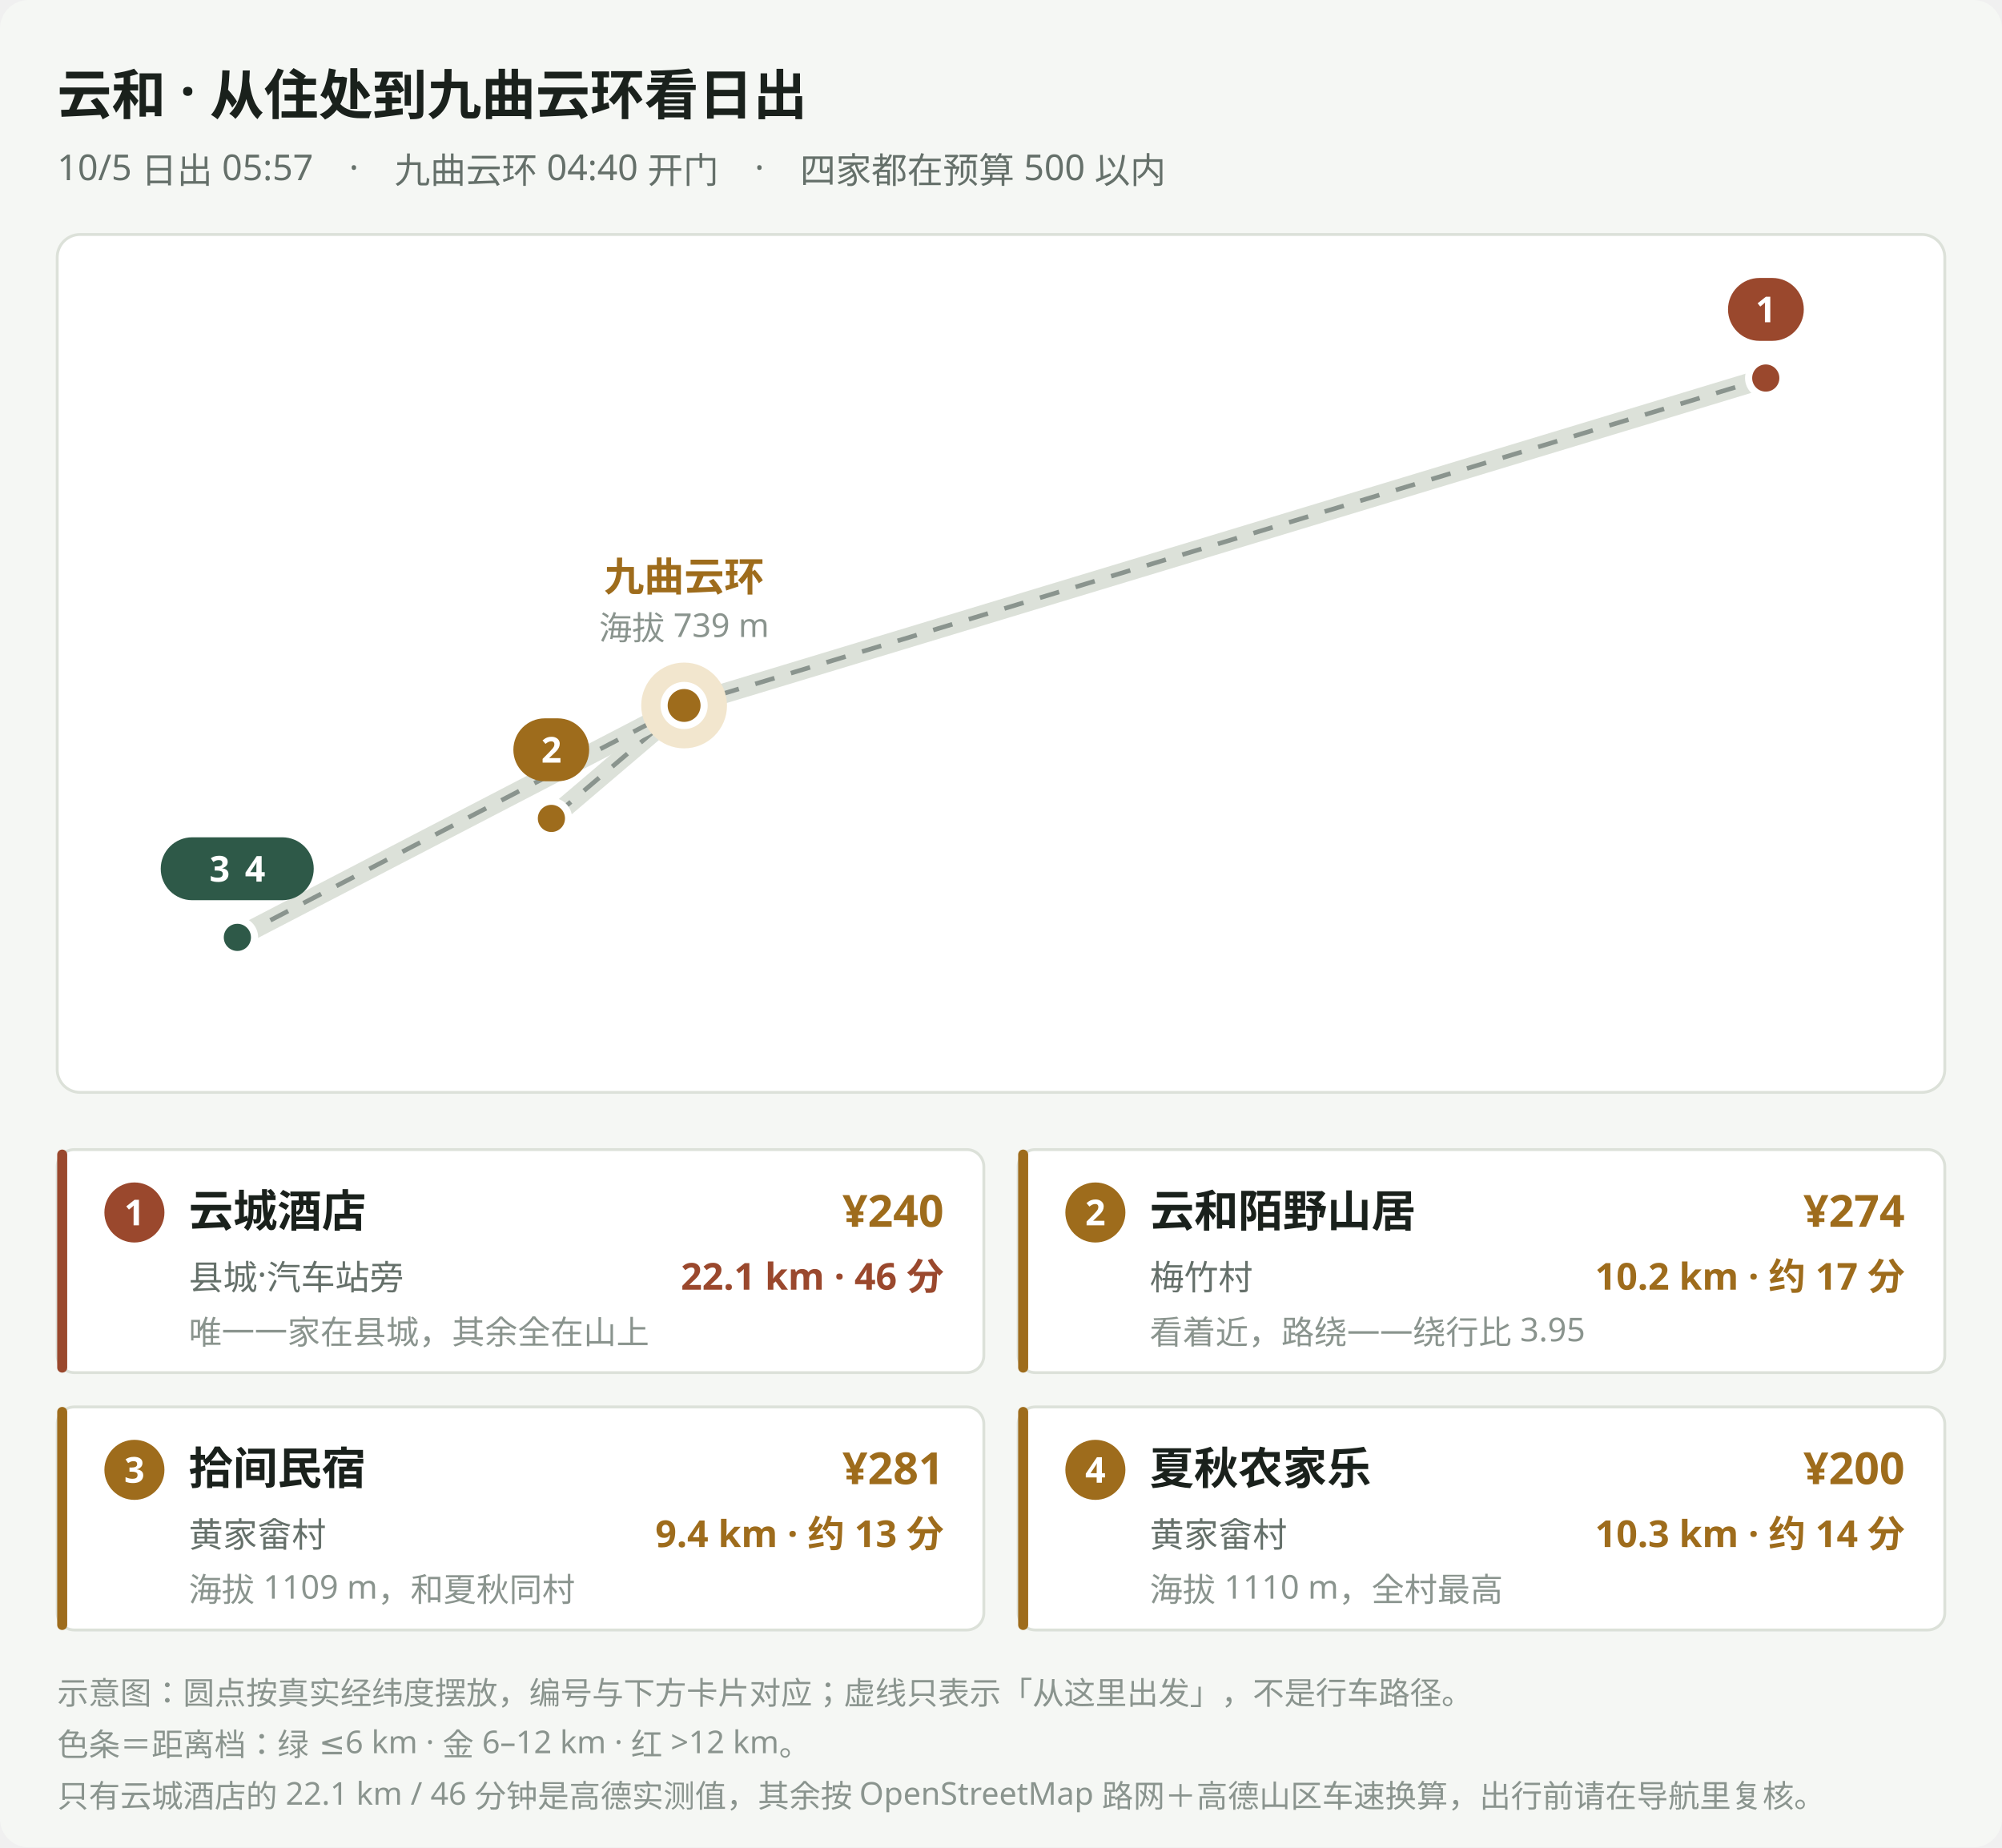
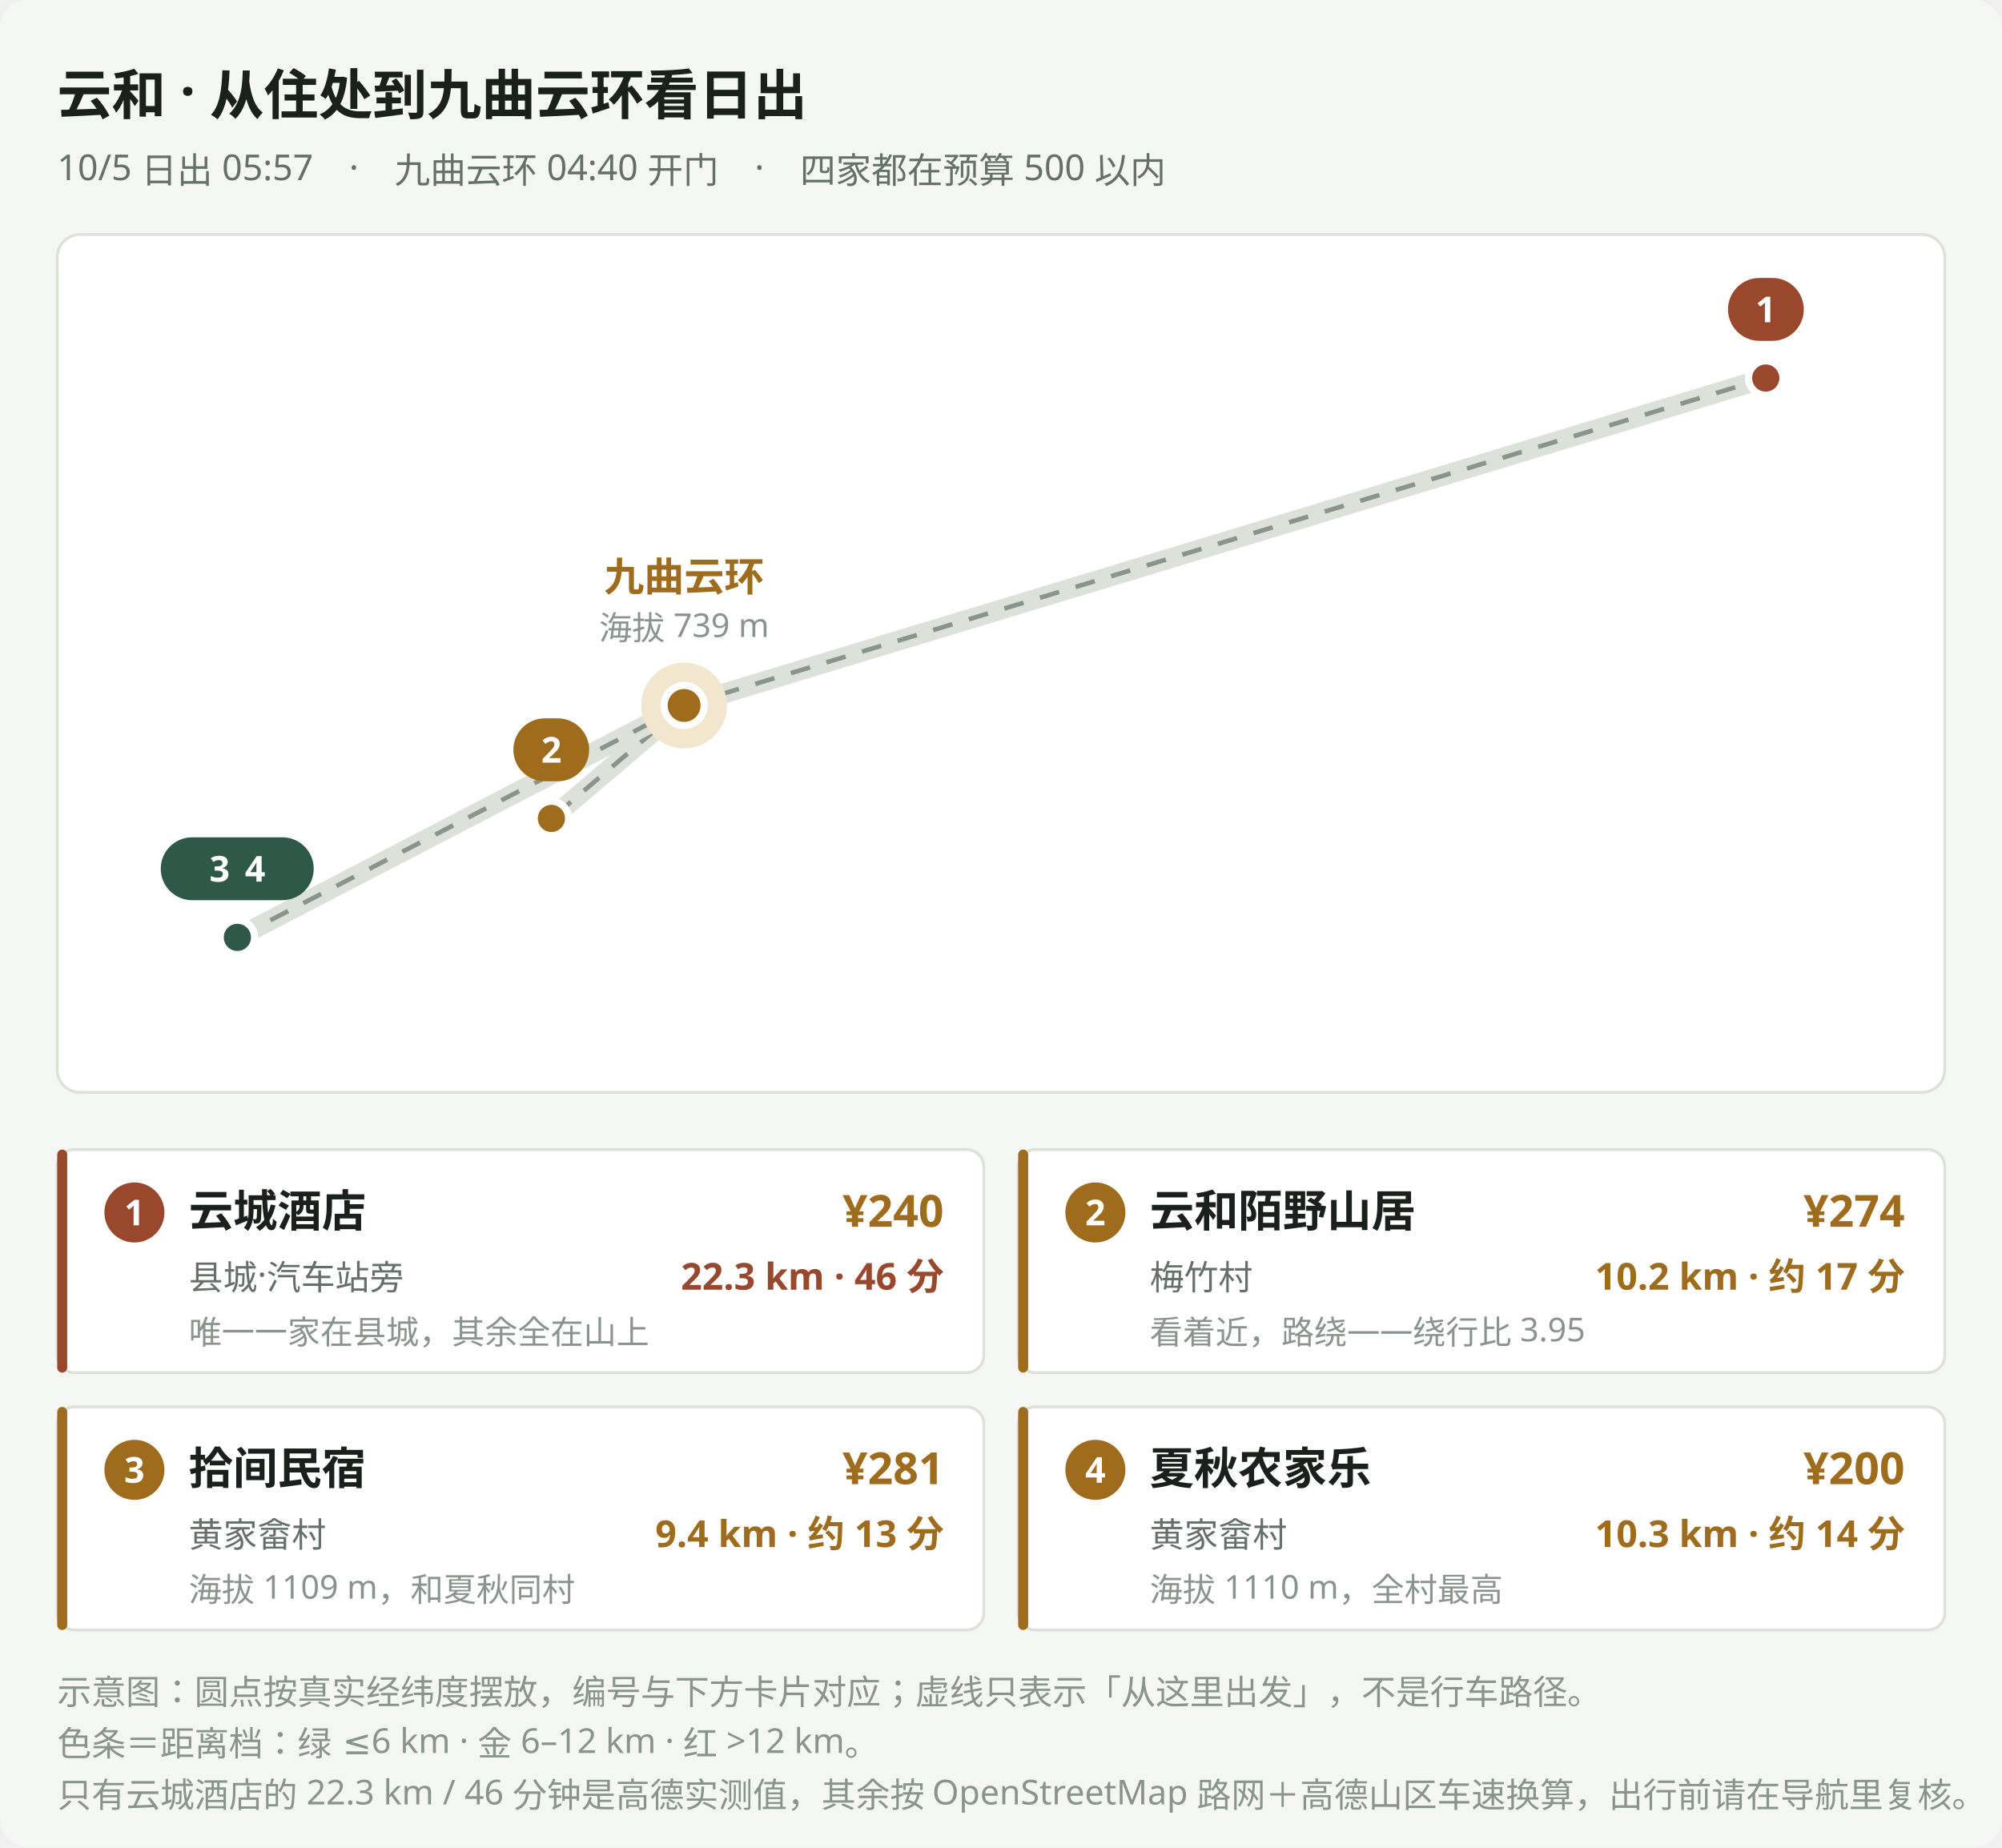
<svg xmlns="http://www.w3.org/2000/svg" viewBox="0 0 700 646" font-family="Noto Sans SC,PingFang SC,Microsoft YaHei,Source Han Sans SC,sans-serif" role="img">
  <rect width="700" height="646" rx="10" fill="#F5F7F4" />
  <text x="20" y="40" font-size="19" font-weight="700" fill="#1A211C">云和 · 从住处到九曲云环看日出</text>
  <text x="20" y="63" font-size="12.5" fill="#65706A">10/5 日出 05:57　·　九曲云环 04:40 开门　·　四家都在预算 500 以内</text>
  <rect x="20" y="82" width="660" height="300" rx="8" fill="#FFFFFF" stroke="#DCE1D9" />
  <path d="M 239.2 246.7 L 617.4 132.2" fill="none" stroke="#DCE1D9" stroke-width="7" stroke-linecap="round" />
  <path d="M 239.2 246.7 L 617.4 132.2" fill="none" stroke="#8A948E" stroke-width="1.6" stroke-dasharray="7 6" />
  <path d="M 239.2 246.7 L 192.8 286.2" fill="none" stroke="#DCE1D9" stroke-width="7" stroke-linecap="round" />
  <path d="M 239.2 246.7 L 192.8 286.2" fill="none" stroke="#8A948E" stroke-width="1.6" stroke-dasharray="7 6" />
  <path d="M 239.2 246.7 L 83.0 327.8" fill="none" stroke="#DCE1D9" stroke-width="7" stroke-linecap="round" />
  <path d="M 239.2 246.7 L 83.0 327.8" fill="none" stroke="#8A948E" stroke-width="1.6" stroke-dasharray="7 6" />
  <circle cx="239.2" cy="246.7" r="15" fill="#F2E6CE" />
  <circle cx="239.2" cy="246.7" r="7" fill="#9E6C1C" stroke="#FFFFFF" stroke-width="2.5" />
  <text x="239.2" y="206.7" font-size="14" font-weight="700" text-anchor="middle" fill="#9E6C1C">九曲云环</text>
  <text x="239.2" y="223.7" font-size="11.5" text-anchor="middle" fill="#8A948E">海拔 739 m</text>
  <circle cx="617.4" cy="132.2" r="6" fill="#9A482D" stroke="#FFFFFF" stroke-width="2.5" />
  <rect x="604.2" y="97.2" width="26.5" height="22" rx="11" fill="#9A482D" />
  <text x="617.4" y="112.7" font-size="12.5" font-weight="700" text-anchor="middle" fill="#FFFFFF" letter-spacing="1">1</text>
  <circle cx="192.8" cy="286.2" r="6" fill="#9E6C1C" stroke="#FFFFFF" stroke-width="2.5" />
  <rect x="179.5" y="251.2" width="26.5" height="22" rx="11" fill="#9E6C1C" />
  <text x="192.8" y="266.7" font-size="12.5" font-weight="700" text-anchor="middle" fill="#FFFFFF" letter-spacing="1">2</text>
  <circle cx="83.0" cy="327.8" r="6" fill="#2E5948" stroke="#FFFFFF" stroke-width="2.5" />
  <rect x="56.2" y="292.8" width="53.5" height="22" rx="11" fill="#2E5948" />
  <text x="83.0" y="308.3" font-size="12.5" font-weight="700" text-anchor="middle" fill="#FFFFFF" letter-spacing="1">3 4</text>
  <g>
    <rect x="20" y="402" width="324" height="78" rx="6" fill="#FFFFFF" stroke="#DCE1D9" />
    <rect x="20" y="402" width="3.5" height="78" rx="1.75" fill="#9A482D" />
    <circle cx="47" cy="424" r="10.5" fill="#9A482D" />
    <text x="47" y="428.5" font-size="12.5" font-weight="700" text-anchor="middle" fill="#FFFFFF">1</text>
    <text x="66" y="429" font-size="15.5" font-weight="700" fill="#1A211C">云城酒店</text>
    <text x="330" y="429" font-size="15.5" font-weight="700" text-anchor="end" fill="#9E6C1C">¥240</text>
    <text x="66" y="451" font-size="12" fill="#65706A">县城·汽车站旁</text>
-     <text x="330" y="451" font-size="13" font-weight="700" text-anchor="end" fill="#9A482D">22.1 km · 46 分</text>
+     <text x="330" y="451" font-size="13" font-weight="700" text-anchor="end" fill="#9A482D">22.3 km · 46 分</text>
    <text x="66" y="470" font-size="11.5" fill="#8A948E">唯一一家在县城，其余全在山上</text>
  </g>
  <g>
    <rect x="356" y="402" width="324" height="78" rx="6" fill="#FFFFFF" stroke="#DCE1D9" />
    <rect x="356" y="402" width="3.5" height="78" rx="1.75" fill="#9E6C1C" />
    <circle cx="383" cy="424" r="10.5" fill="#9E6C1C" />
    <text x="383" y="428.5" font-size="12.5" font-weight="700" text-anchor="middle" fill="#FFFFFF">2</text>
    <text x="402" y="429" font-size="15.5" font-weight="700" fill="#1A211C">云和陌野山居</text>
    <text x="666" y="429" font-size="15.5" font-weight="700" text-anchor="end" fill="#9E6C1C">¥274</text>
    <text x="402" y="451" font-size="12" fill="#65706A">梅竹村</text>
    <text x="666" y="451" font-size="13" font-weight="700" text-anchor="end" fill="#9E6C1C">10.2 km · 约 17 分</text>
    <text x="402" y="470" font-size="11.5" fill="#8A948E">看着近，路绕——绕行比 3.95</text>
  </g>
  <g>
    <rect x="20" y="492" width="324" height="78" rx="6" fill="#FFFFFF" stroke="#DCE1D9" />
    <rect x="20" y="492" width="3.5" height="78" rx="1.75" fill="#9E6C1C" />
    <circle cx="47" cy="514" r="10.5" fill="#9E6C1C" />
    <text x="47" y="518.5" font-size="12.5" font-weight="700" text-anchor="middle" fill="#FFFFFF">3</text>
    <text x="66" y="519" font-size="15.5" font-weight="700" fill="#1A211C">拾间民宿</text>
    <text x="330" y="519" font-size="15.5" font-weight="700" text-anchor="end" fill="#9E6C1C">¥281</text>
    <text x="66" y="541" font-size="12" fill="#65706A">黄家畲村</text>
    <text x="330" y="541" font-size="13" font-weight="700" text-anchor="end" fill="#9E6C1C">9.4 km · 约 13 分</text>
    <text x="66" y="560" font-size="11.5" fill="#8A948E">海拔 1109 m，和夏秋同村</text>
  </g>
  <g>
    <rect x="356" y="492" width="324" height="78" rx="6" fill="#FFFFFF" stroke="#DCE1D9" />
    <rect x="356" y="492" width="3.5" height="78" rx="1.75" fill="#9E6C1C" />
    <circle cx="383" cy="514" r="10.5" fill="#9E6C1C" />
    <text x="383" y="518.5" font-size="12.5" font-weight="700" text-anchor="middle" fill="#FFFFFF">4</text>
    <text x="402" y="519" font-size="15.5" font-weight="700" fill="#1A211C">夏秋农家乐</text>
    <text x="666" y="519" font-size="15.5" font-weight="700" text-anchor="end" fill="#9E6C1C">¥200</text>
    <text x="402" y="541" font-size="12" fill="#65706A">黄家畲村</text>
    <text x="666" y="541" font-size="13" font-weight="700" text-anchor="end" fill="#9E6C1C">10.3 km · 约 14 分</text>
    <text x="402" y="560" font-size="11.5" fill="#8A948E">海拔 1110 m，全村最高</text>
  </g>
-   <text x="20" y="596" font-size="11" fill="#8A948E">示意图：圆点按真实经纬度摆放，编号与下方卡片对应；虚线只表示「从这里出发」，不是行车路径。</text>
-   <text x="20" y="614" font-size="11" fill="#8A948E">色条＝距离档：绿 ≤6 km · 金 6–12 km · 红 &gt;12 km。</text>
-   <text x="20" y="632" font-size="11" fill="#8A948E">只有云城酒店的 22.1 km / 46 分钟是高德实测值，其余按 OpenStreetMap 路网＋高德山区车速换算，出行前请在导航里复核。</text>
+   <text x="20" y="596" font-size="12" fill="#8A948E">示意图：圆点按真实经纬度摆放，编号与下方卡片对应；虚线只表示「从这里出发」，不是行车路径。</text>
+   <text x="20" y="614" font-size="12" fill="#8A948E">色条＝距离档：绿 ≤6 km · 金 6–12 km · 红 &gt;12 km。</text>
+   <text x="20" y="632" font-size="12" fill="#8A948E">只有云城酒店的 22.3 km / 46 分钟是高德实测值，其余按 OpenStreetMap 路网＋高德山区车速换算，出行前请在导航里复核。</text>
</svg>
